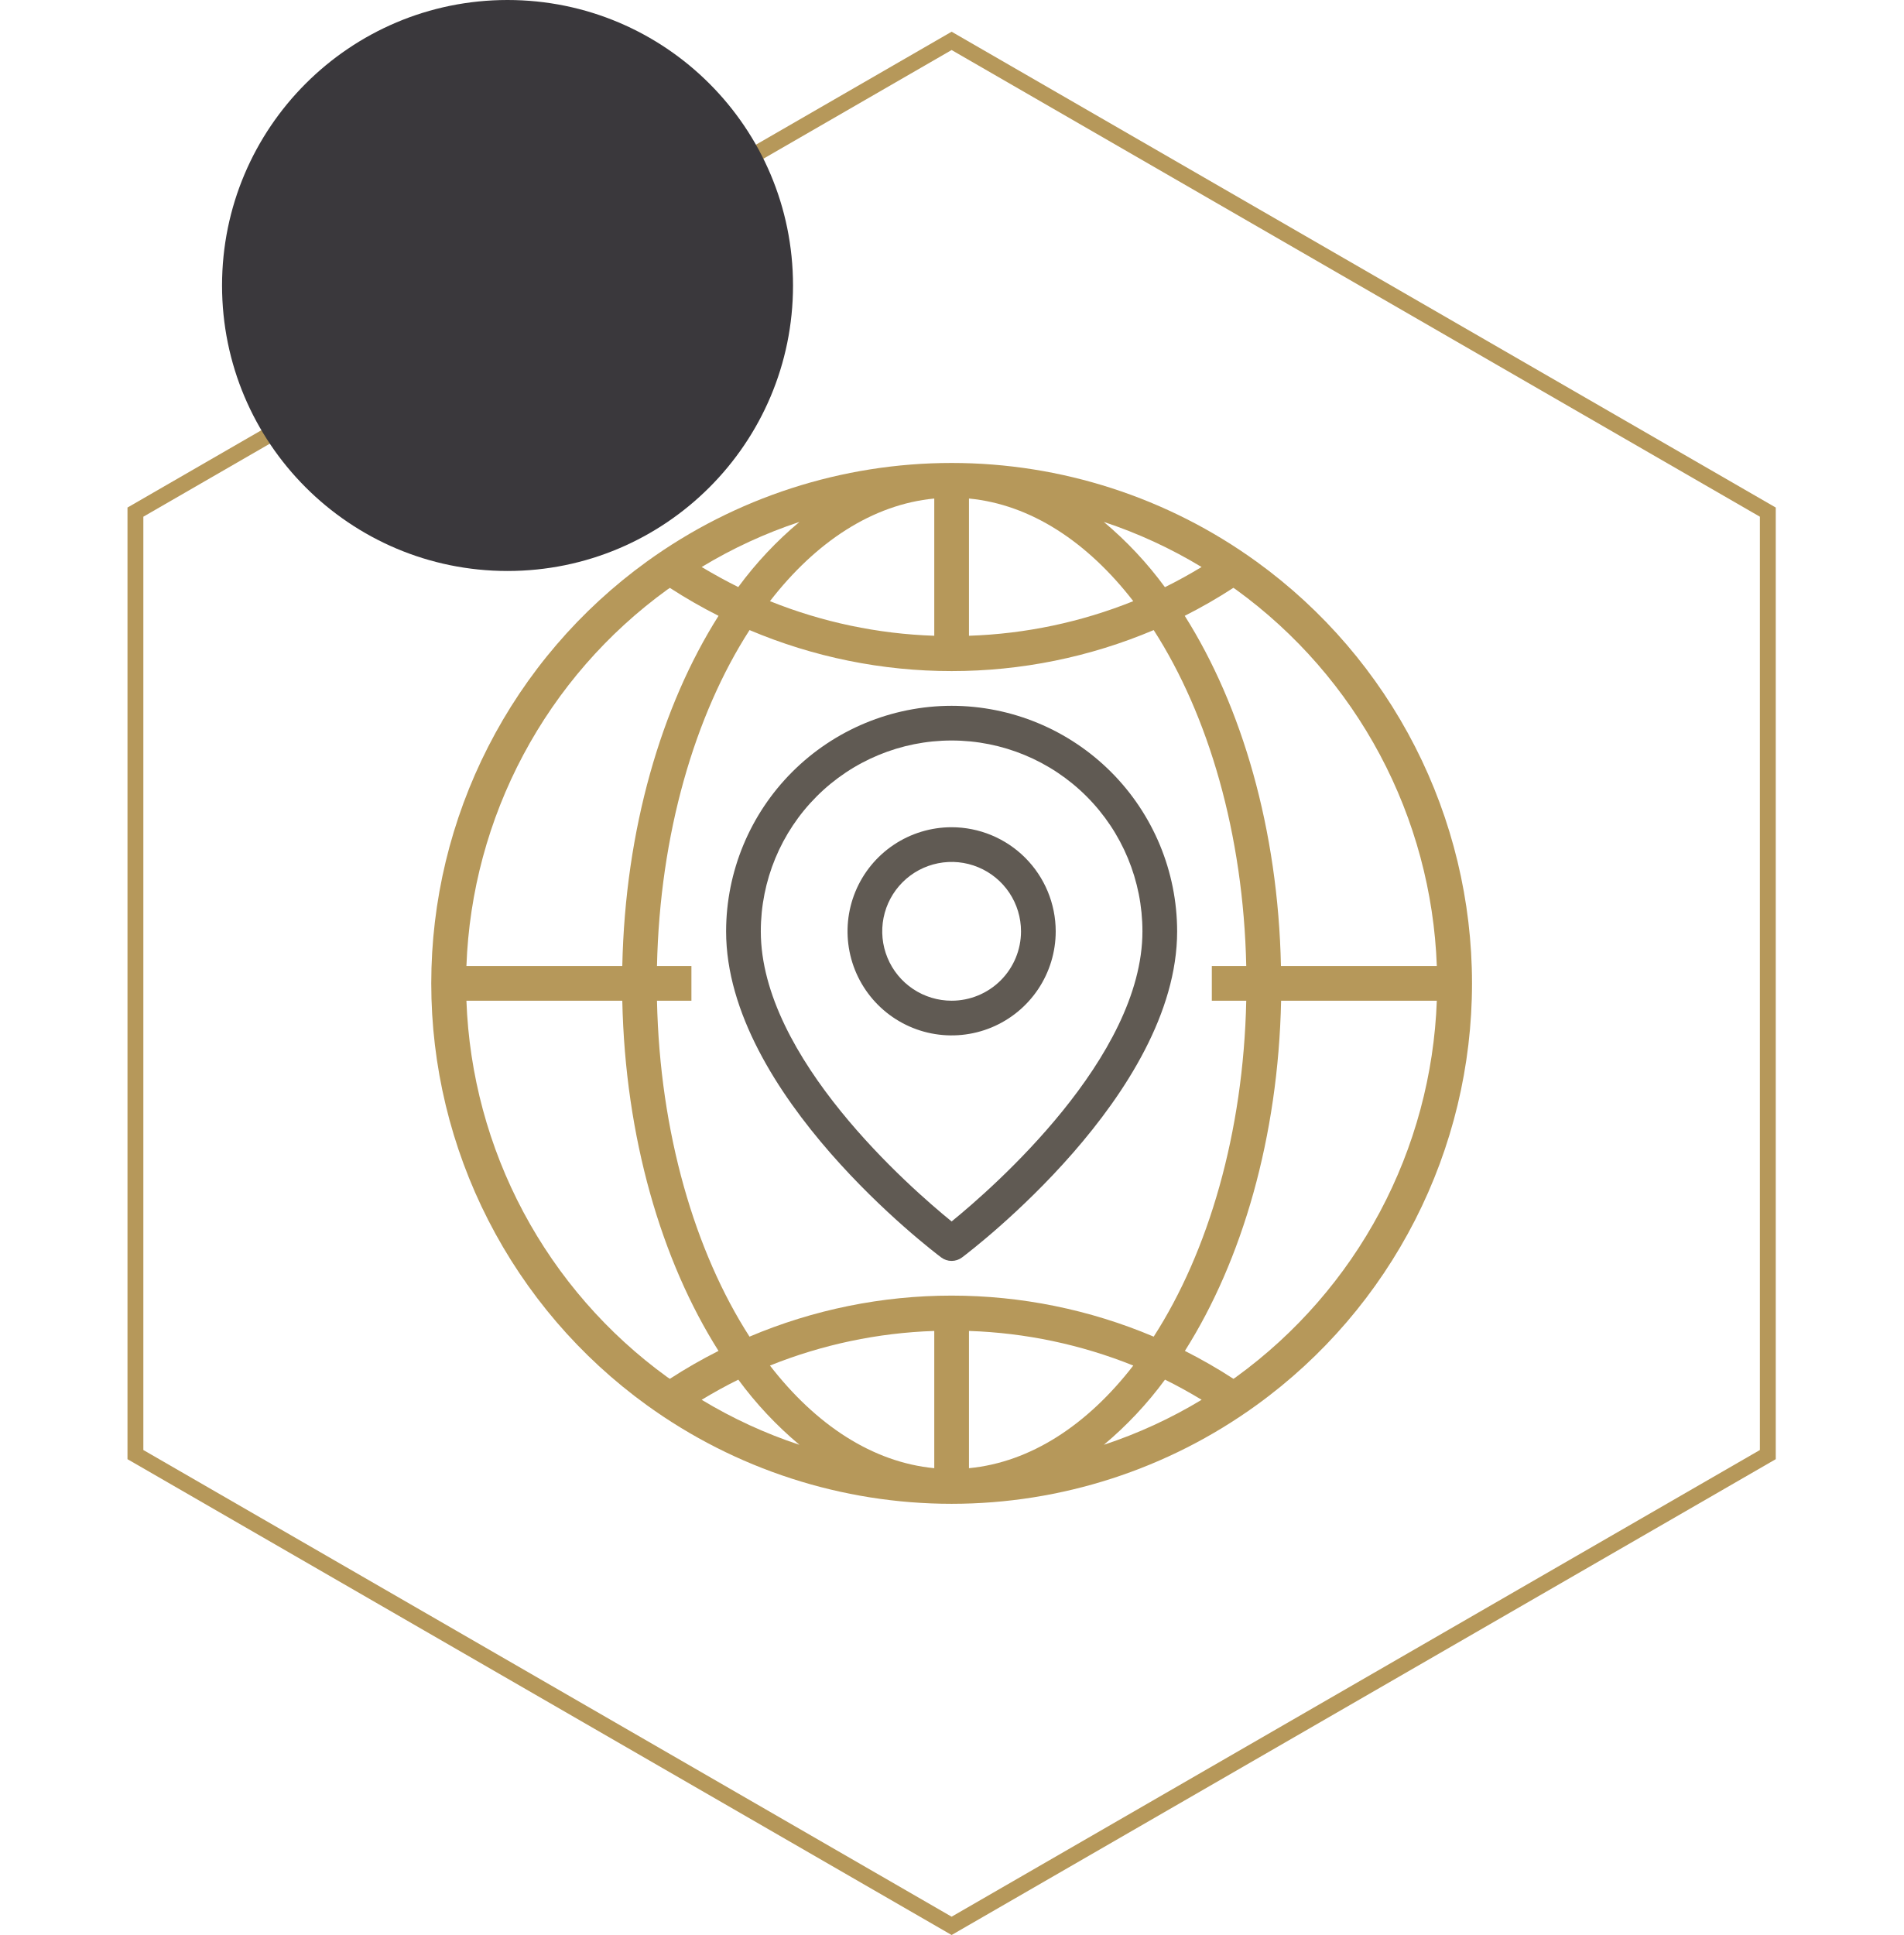
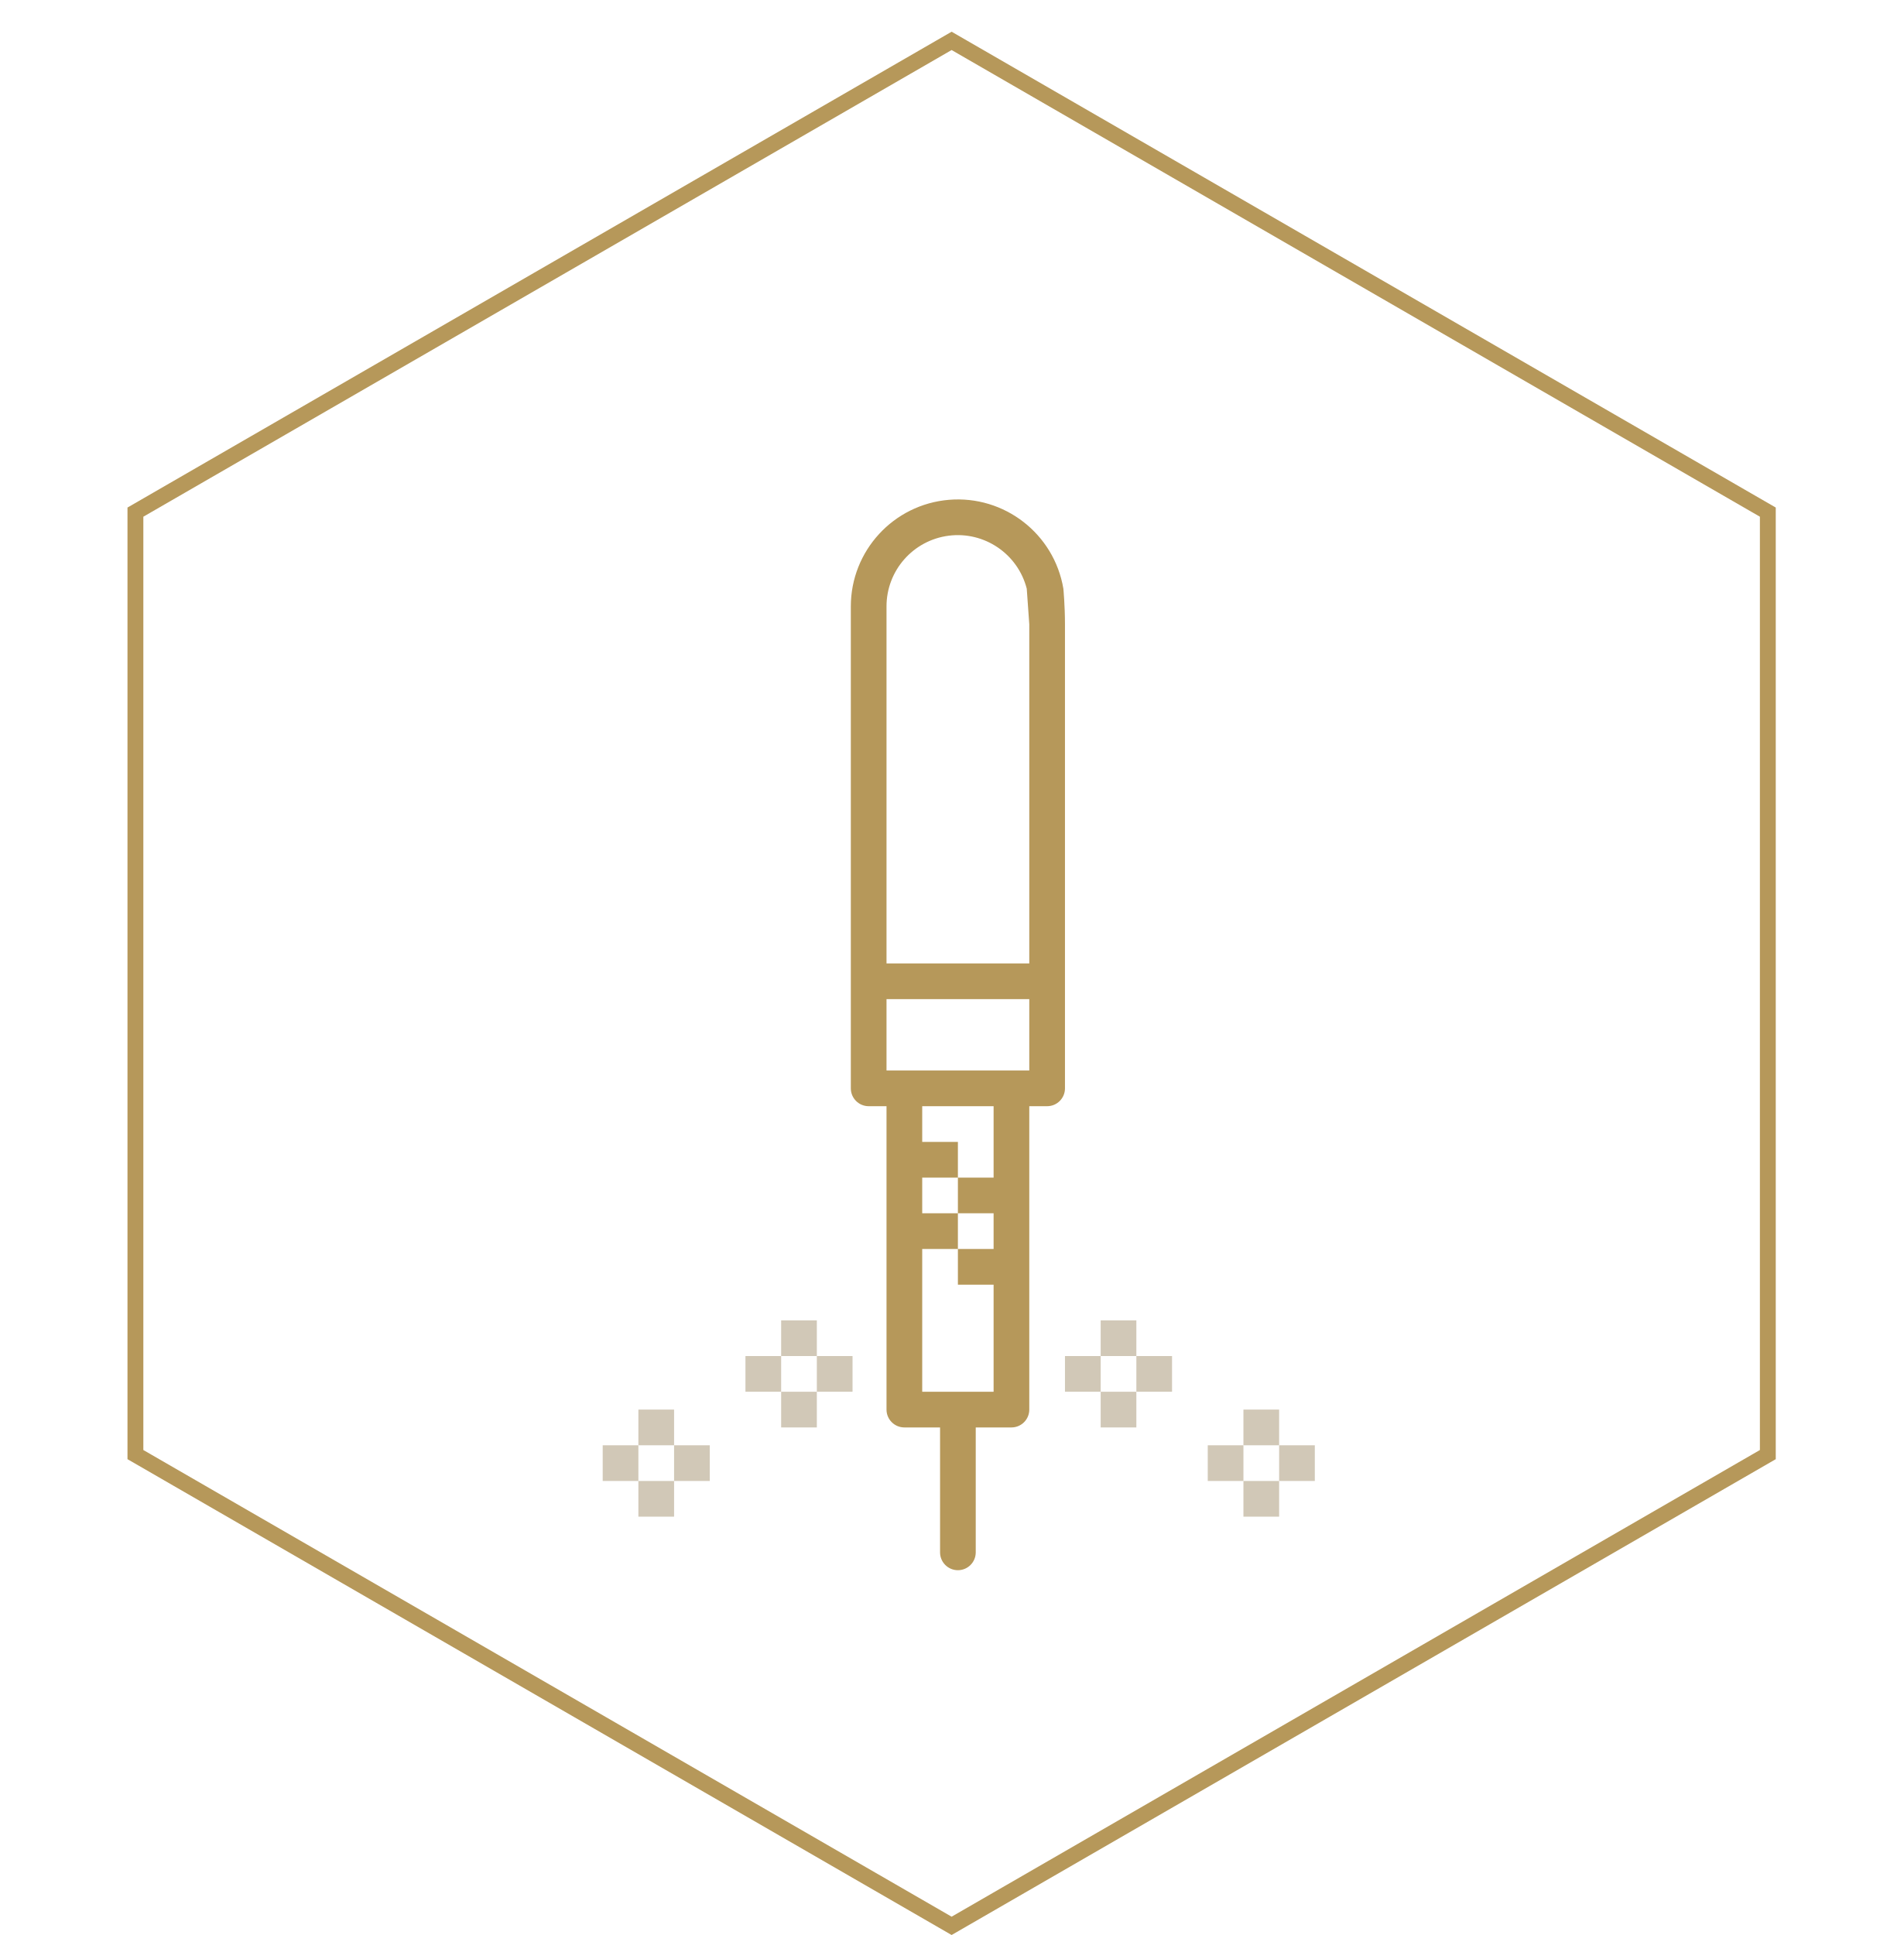
<svg xmlns="http://www.w3.org/2000/svg" width="120" height="122" viewBox="0 0 120 122" fill="none">
-   <path d="M79.226 35.412C73.632 31.366 66.905 29.189 60.001 29.189C53.098 29.189 46.37 31.366 40.776 35.412C36.57 38.454 33.146 42.45 30.784 47.072C28.422 51.694 27.191 56.81 27.191 62.001C27.191 67.192 28.422 72.308 30.784 76.93C33.146 81.553 36.57 85.549 40.776 88.59C46.37 92.636 53.098 94.814 60.001 94.814C66.905 94.814 73.632 92.636 79.226 88.59C83.432 85.549 86.857 81.553 89.218 76.93C91.58 72.308 92.811 67.192 92.811 62.001C92.811 56.81 91.58 51.694 89.218 47.072C86.857 42.45 83.432 38.454 79.226 35.412ZM90.592 60.906H80.764C80.584 52.303 78.303 44.526 74.698 38.827C75.752 38.295 76.776 37.706 77.766 37.062C77.824 37.104 77.885 37.138 77.942 37.181C81.713 39.916 84.812 43.474 87.004 47.584C89.195 51.695 90.423 56.251 90.592 60.906ZM78.577 63.094C78.398 71.427 76.19 78.919 72.741 84.274C68.71 82.567 64.377 81.687 59.999 81.687C55.621 81.687 51.288 82.567 47.257 84.274C43.813 78.919 41.602 71.427 41.423 63.094H43.594V60.906H41.423C41.602 52.573 43.81 45.081 47.259 39.726C51.29 41.433 55.623 42.313 60 42.312C64.377 42.313 68.71 41.433 72.741 39.726C76.188 45.081 78.398 52.573 78.577 60.906H76.406V63.094H78.577ZM58.906 92.568C55.011 92.194 51.437 89.834 48.546 86.097C51.846 84.771 55.352 84.032 58.906 83.915V92.568ZM61.094 83.915C64.648 84.032 68.154 84.771 71.454 86.097C68.563 89.834 64.989 92.194 61.094 92.568V83.915ZM61.094 31.432C64.989 31.806 68.563 34.166 71.454 37.903C68.154 39.229 64.648 39.968 61.094 40.084V31.432ZM58.906 40.084C55.352 39.968 51.846 39.229 48.546 37.903C51.437 34.166 55.011 31.806 58.906 31.432V40.084ZM75.76 35.75C75.004 36.205 74.236 36.634 73.449 37.02C72.334 35.499 71.04 34.117 69.594 32.906C71.75 33.62 73.818 34.574 75.76 35.75ZM46.547 37.014C45.764 36.625 44.996 36.2 44.24 35.75C46.182 34.574 48.25 33.62 50.406 32.906C48.959 34.115 47.663 35.495 46.547 37.014ZM42.063 37.182C42.118 37.14 42.18 37.106 42.236 37.066C43.226 37.708 44.251 38.296 45.304 38.827C41.697 44.526 39.416 52.303 39.236 60.906H29.408C29.578 56.251 30.807 51.695 32.999 47.585C35.192 43.474 38.291 39.917 42.063 37.182ZM29.408 63.094H39.236C39.416 71.697 41.697 79.474 45.302 85.173C44.248 85.704 43.224 86.292 42.234 86.934C42.176 86.893 42.115 86.859 42.058 86.816C38.288 84.081 35.189 80.524 32.997 76.414C30.805 72.304 29.578 67.749 29.408 63.094ZM44.24 88.255C44.996 87.8 45.764 87.372 46.551 86.986C47.667 88.504 48.961 89.883 50.405 91.094C48.25 90.382 46.182 89.429 44.24 88.255ZM73.453 86.986C74.241 87.372 75.008 87.8 75.764 88.255C73.821 89.43 71.752 90.382 69.596 91.094C71.042 89.884 72.337 88.505 73.453 86.986ZM77.944 86.818C77.888 86.86 77.827 86.894 77.77 86.934C76.782 86.292 75.76 85.704 74.708 85.173C78.317 79.474 80.594 71.697 80.774 63.094H90.592C90.422 67.749 89.194 72.305 87.001 76.415C84.808 80.526 81.709 84.083 77.938 86.818H77.944Z" fill="#B6985A" />
-   <path d="M60 44.5C56.23 44.504 52.616 46.004 49.951 48.669C47.285 51.335 45.786 54.949 45.781 58.719C45.781 68.991 58.79 78.866 59.344 79.281C59.533 79.423 59.764 79.5 60 79.5C60.237 79.5 60.467 79.423 60.656 79.281C61.21 78.866 74.219 68.991 74.219 58.719C74.215 54.949 72.715 51.335 70.049 48.669C67.384 46.004 63.77 44.504 60 44.5ZM60 77.012C57.398 74.897 47.969 66.682 47.969 58.719C47.969 55.528 49.236 52.468 51.493 50.211C53.749 47.955 56.809 46.688 60 46.688C63.191 46.688 66.251 47.955 68.507 50.211C70.764 52.468 72.031 55.528 72.031 58.719C72.031 66.671 62.6 74.896 60 77.012Z" fill="#605A53" />
-   <path d="M60 52.156C58.702 52.156 57.433 52.541 56.354 53.262C55.275 53.983 54.434 55.008 53.937 56.207C53.44 57.407 53.31 58.726 53.564 59.999C53.817 61.272 54.442 62.441 55.36 63.359C56.278 64.277 57.447 64.902 58.72 65.155C59.993 65.408 61.312 65.278 62.511 64.782C63.711 64.285 64.736 63.444 65.457 62.365C66.178 61.285 66.563 60.017 66.563 58.719C66.561 56.979 65.869 55.311 64.638 54.08C63.408 52.85 61.74 52.158 60 52.156ZM60 63.094C59.135 63.094 58.289 62.837 57.569 62.356C56.85 61.876 56.289 61.192 55.958 60.393C55.627 59.594 55.54 58.714 55.709 57.865C55.878 57.017 56.295 56.237 56.907 55.625C57.518 55.013 58.298 54.597 59.147 54.428C59.995 54.259 60.875 54.346 61.674 54.677C62.474 55.008 63.157 55.569 63.638 56.288C64.118 57.008 64.375 57.853 64.375 58.719C64.375 59.879 63.914 60.992 63.094 61.812C62.273 62.633 61.16 63.094 60 63.094Z" fill="#605A53" />
+   <path d="M67.046 37.115C66.463 33.655 63.324 31.22 59.828 31.513C56.331 31.806 53.643 34.731 53.645 38.24V68.62C53.645 69.242 54.149 69.745 54.77 69.745H55.895V88.874C55.895 89.495 56.399 89.999 57.021 89.999H59.271V97.875C59.271 98.496 59.775 99 60.396 99C61.017 99 61.521 98.496 61.521 97.875V89.999H63.772C64.393 89.999 64.897 89.495 64.897 88.874V69.745H66.022C66.643 69.745 67.147 69.242 67.147 68.62C67.147 68.62 67.147 40.561 67.147 39.366C67.147 38.17 67.046 37.115 67.046 37.115ZM62.647 74.246H60.396V76.496H62.647V78.747H60.396V80.997H62.647V87.748H58.146V78.747H60.396V76.496H58.146V74.246H60.396V71.996H58.146V69.745H62.647V74.246ZM64.897 67.495H55.895V62.994H64.897V67.495ZM64.897 60.744H55.895V38.24C55.89 35.976 57.573 34.062 59.82 33.775C62.066 33.49 64.174 34.921 64.737 37.115L64.897 39.366V60.744Z" fill="#B6985A" />
+   <path d="M78.399 88.873H80.65V91.124H78.399V88.873Z" fill="#D1C8B7" />
+   <path d="M78.399 93.374H80.65V95.624H78.399V93.374Z" fill="#D1C8B7" />
+   <path d="M76.149 91.124H78.399V93.374H76.149V91.124Z" fill="#D1C8B7" />
+   <path d="M80.65 91.124H82.9V93.374H80.65V91.124Z" fill="#D1C8B7" />
+   <path d="M69.398 83.248H71.648V85.498H69.398V83.248Z" fill="#D1C8B7" />
+   <path d="M69.398 87.748H71.648V89.999H69.398V87.748Z" fill="#D1C8B7" />
+   <path d="M67.147 85.498H69.398V87.748H67.147V85.498Z" fill="#D1C8B7" />
+   <path d="M71.648 85.498H73.898V87.748H71.648V85.498Z" fill="#D1C8B7" />
+   <path d="M42.501 88.873H40.25V91.124H42.501V88.873Z" fill="#D1C8B7" />
+   <path d="M42.501 93.374H40.25V95.624H42.501V93.374Z" fill="#D1C8B7" />
+   <path d="M44.751 91.124H42.501V93.374H44.751V91.124Z" fill="#D1C8B7" />
+   <path d="M40.25 91.124H38V93.374H40.25V91.124Z" fill="#D1C8B7" />
+   <path d="M51.502 83.248H49.252V85.498H51.502V83.248Z" fill="#D1C8B7" />
+   <path d="M51.502 87.748H49.252V89.999H51.502V87.748Z" fill="#D1C8B7" />
+   <path d="M53.753 85.498H51.502V87.748H53.753V85.498Z" fill="#D1C8B7" />
+   <path d="M49.252 85.498H47.001V87.748H49.252V85.498Z" fill="#D1C8B7" />
  <path d="M8.538 32.289L60 2.577L111.462 32.289V91.711L60 121.423L8.538 91.711V32.289Z" stroke="#B6985A" />
-   <circle cx="32" cy="18" r="18" fill="#3A383C" />
</svg>
